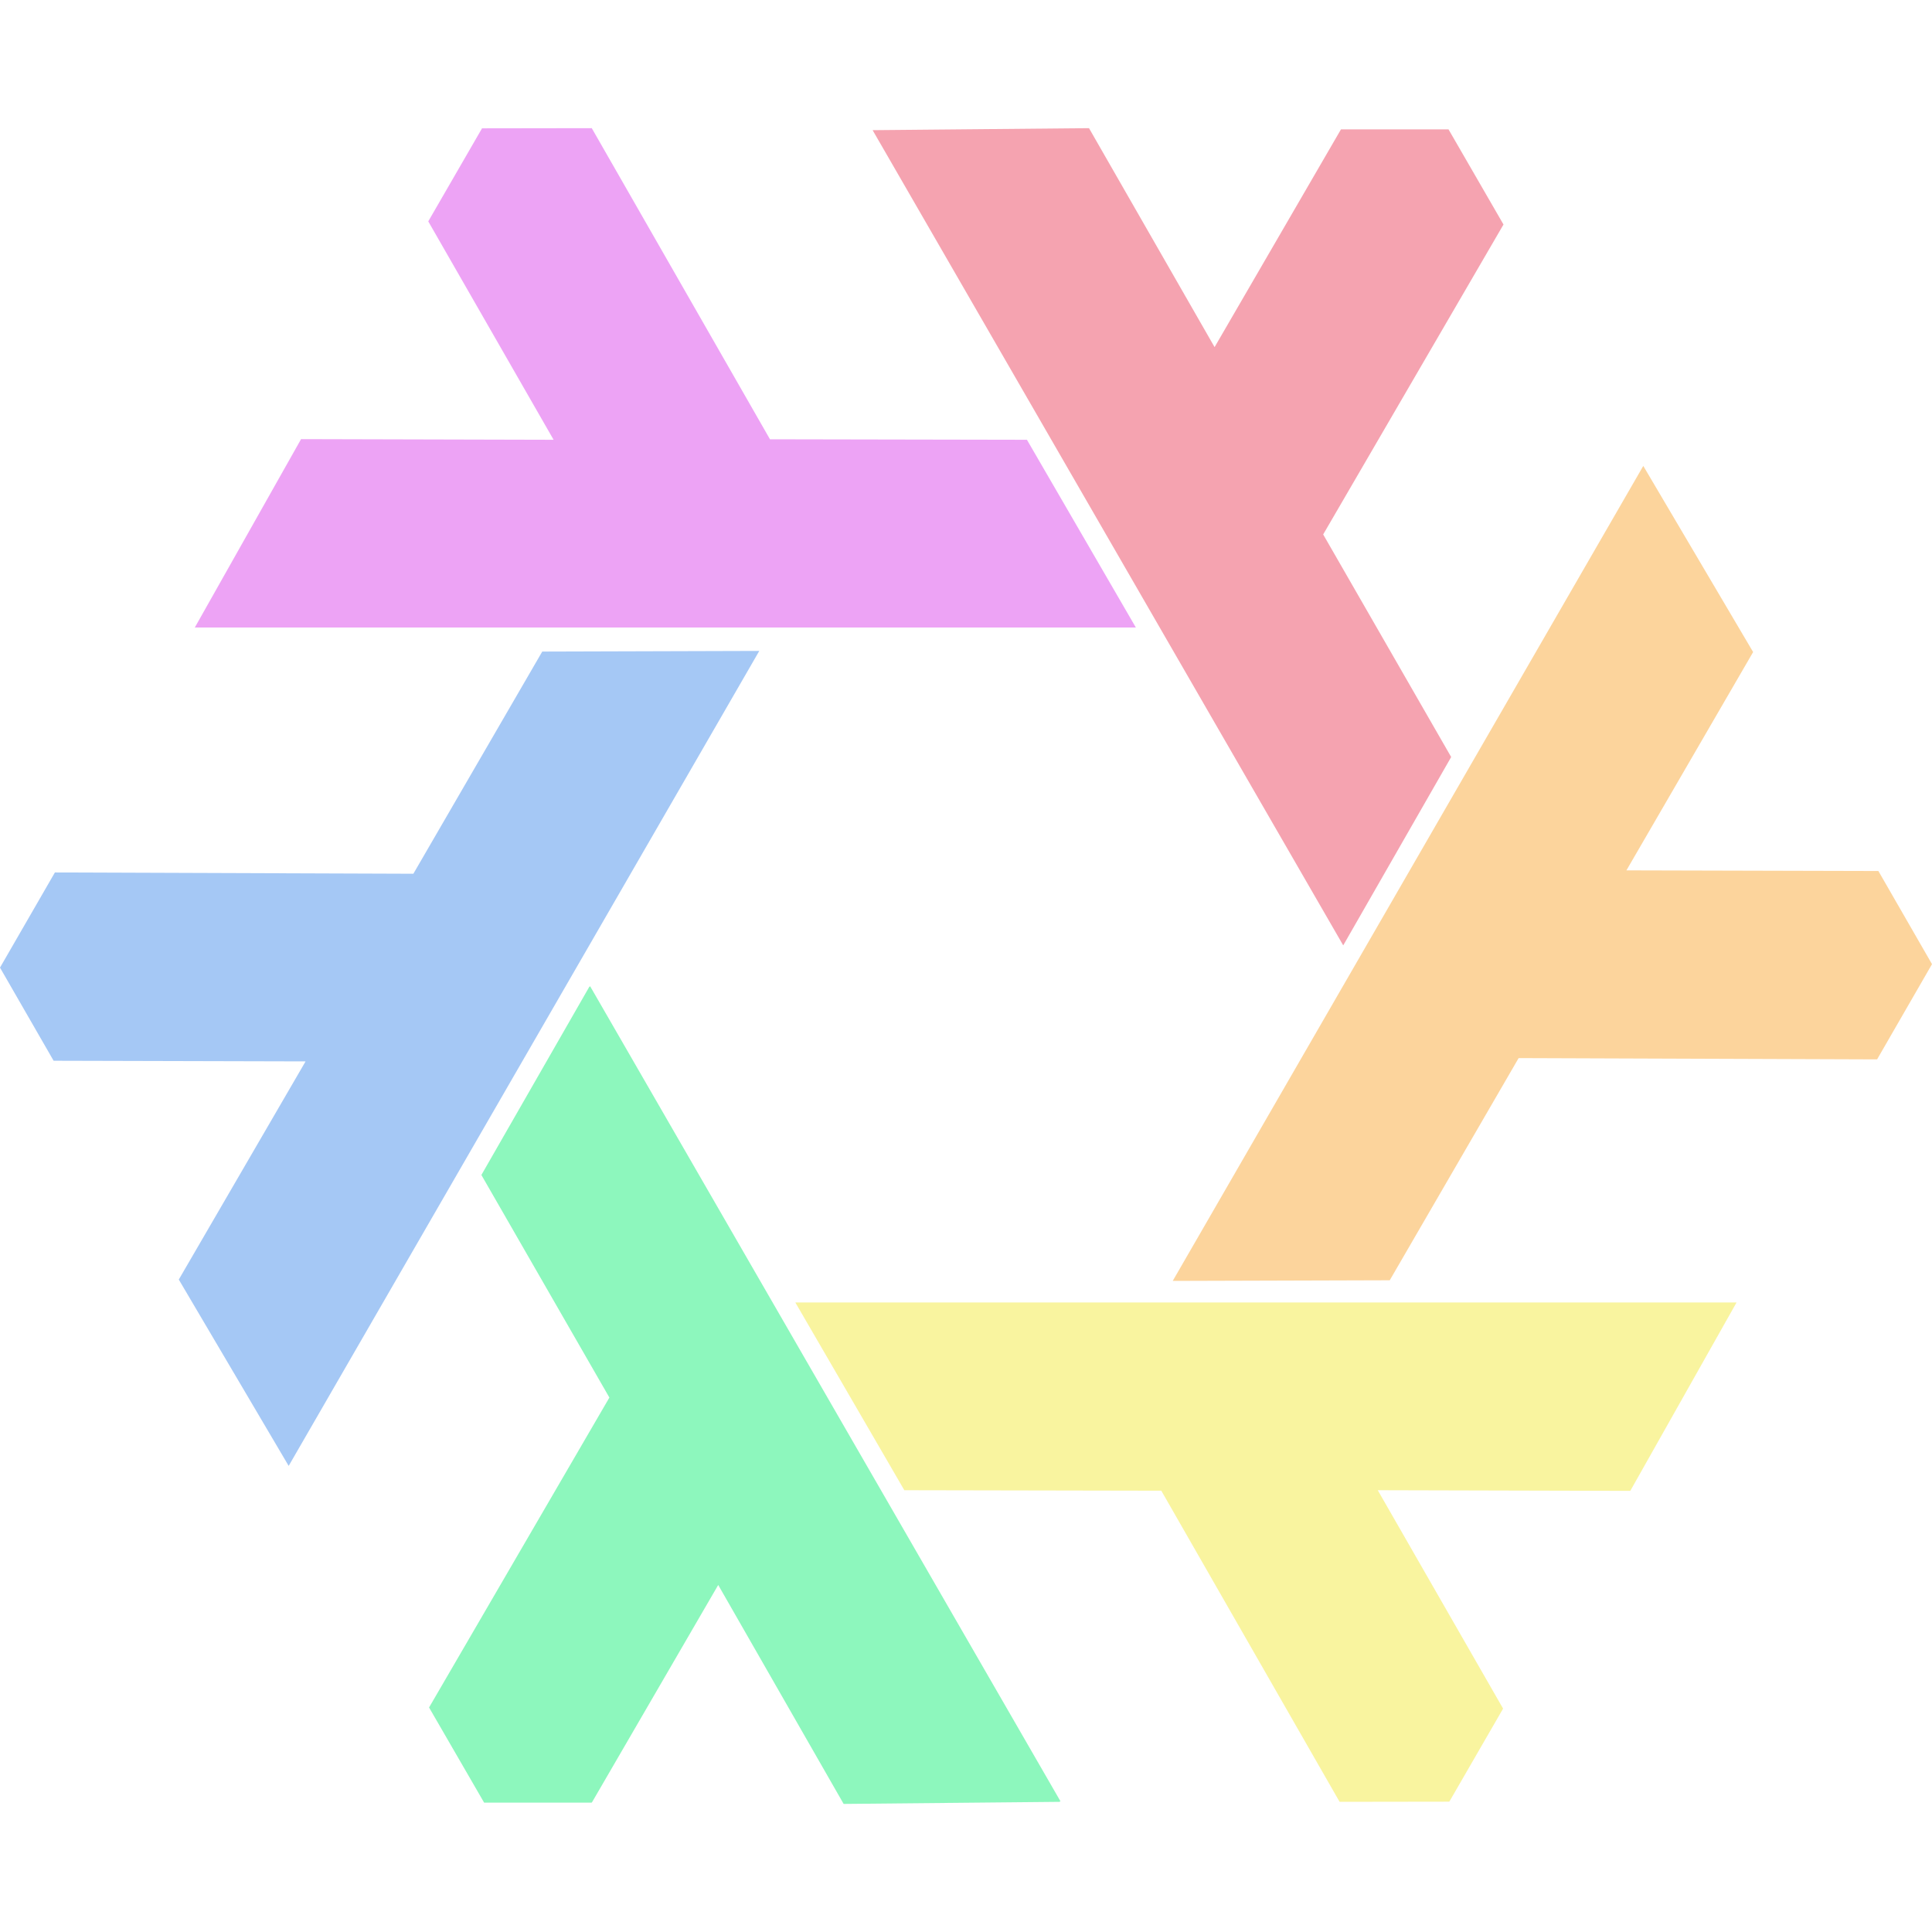
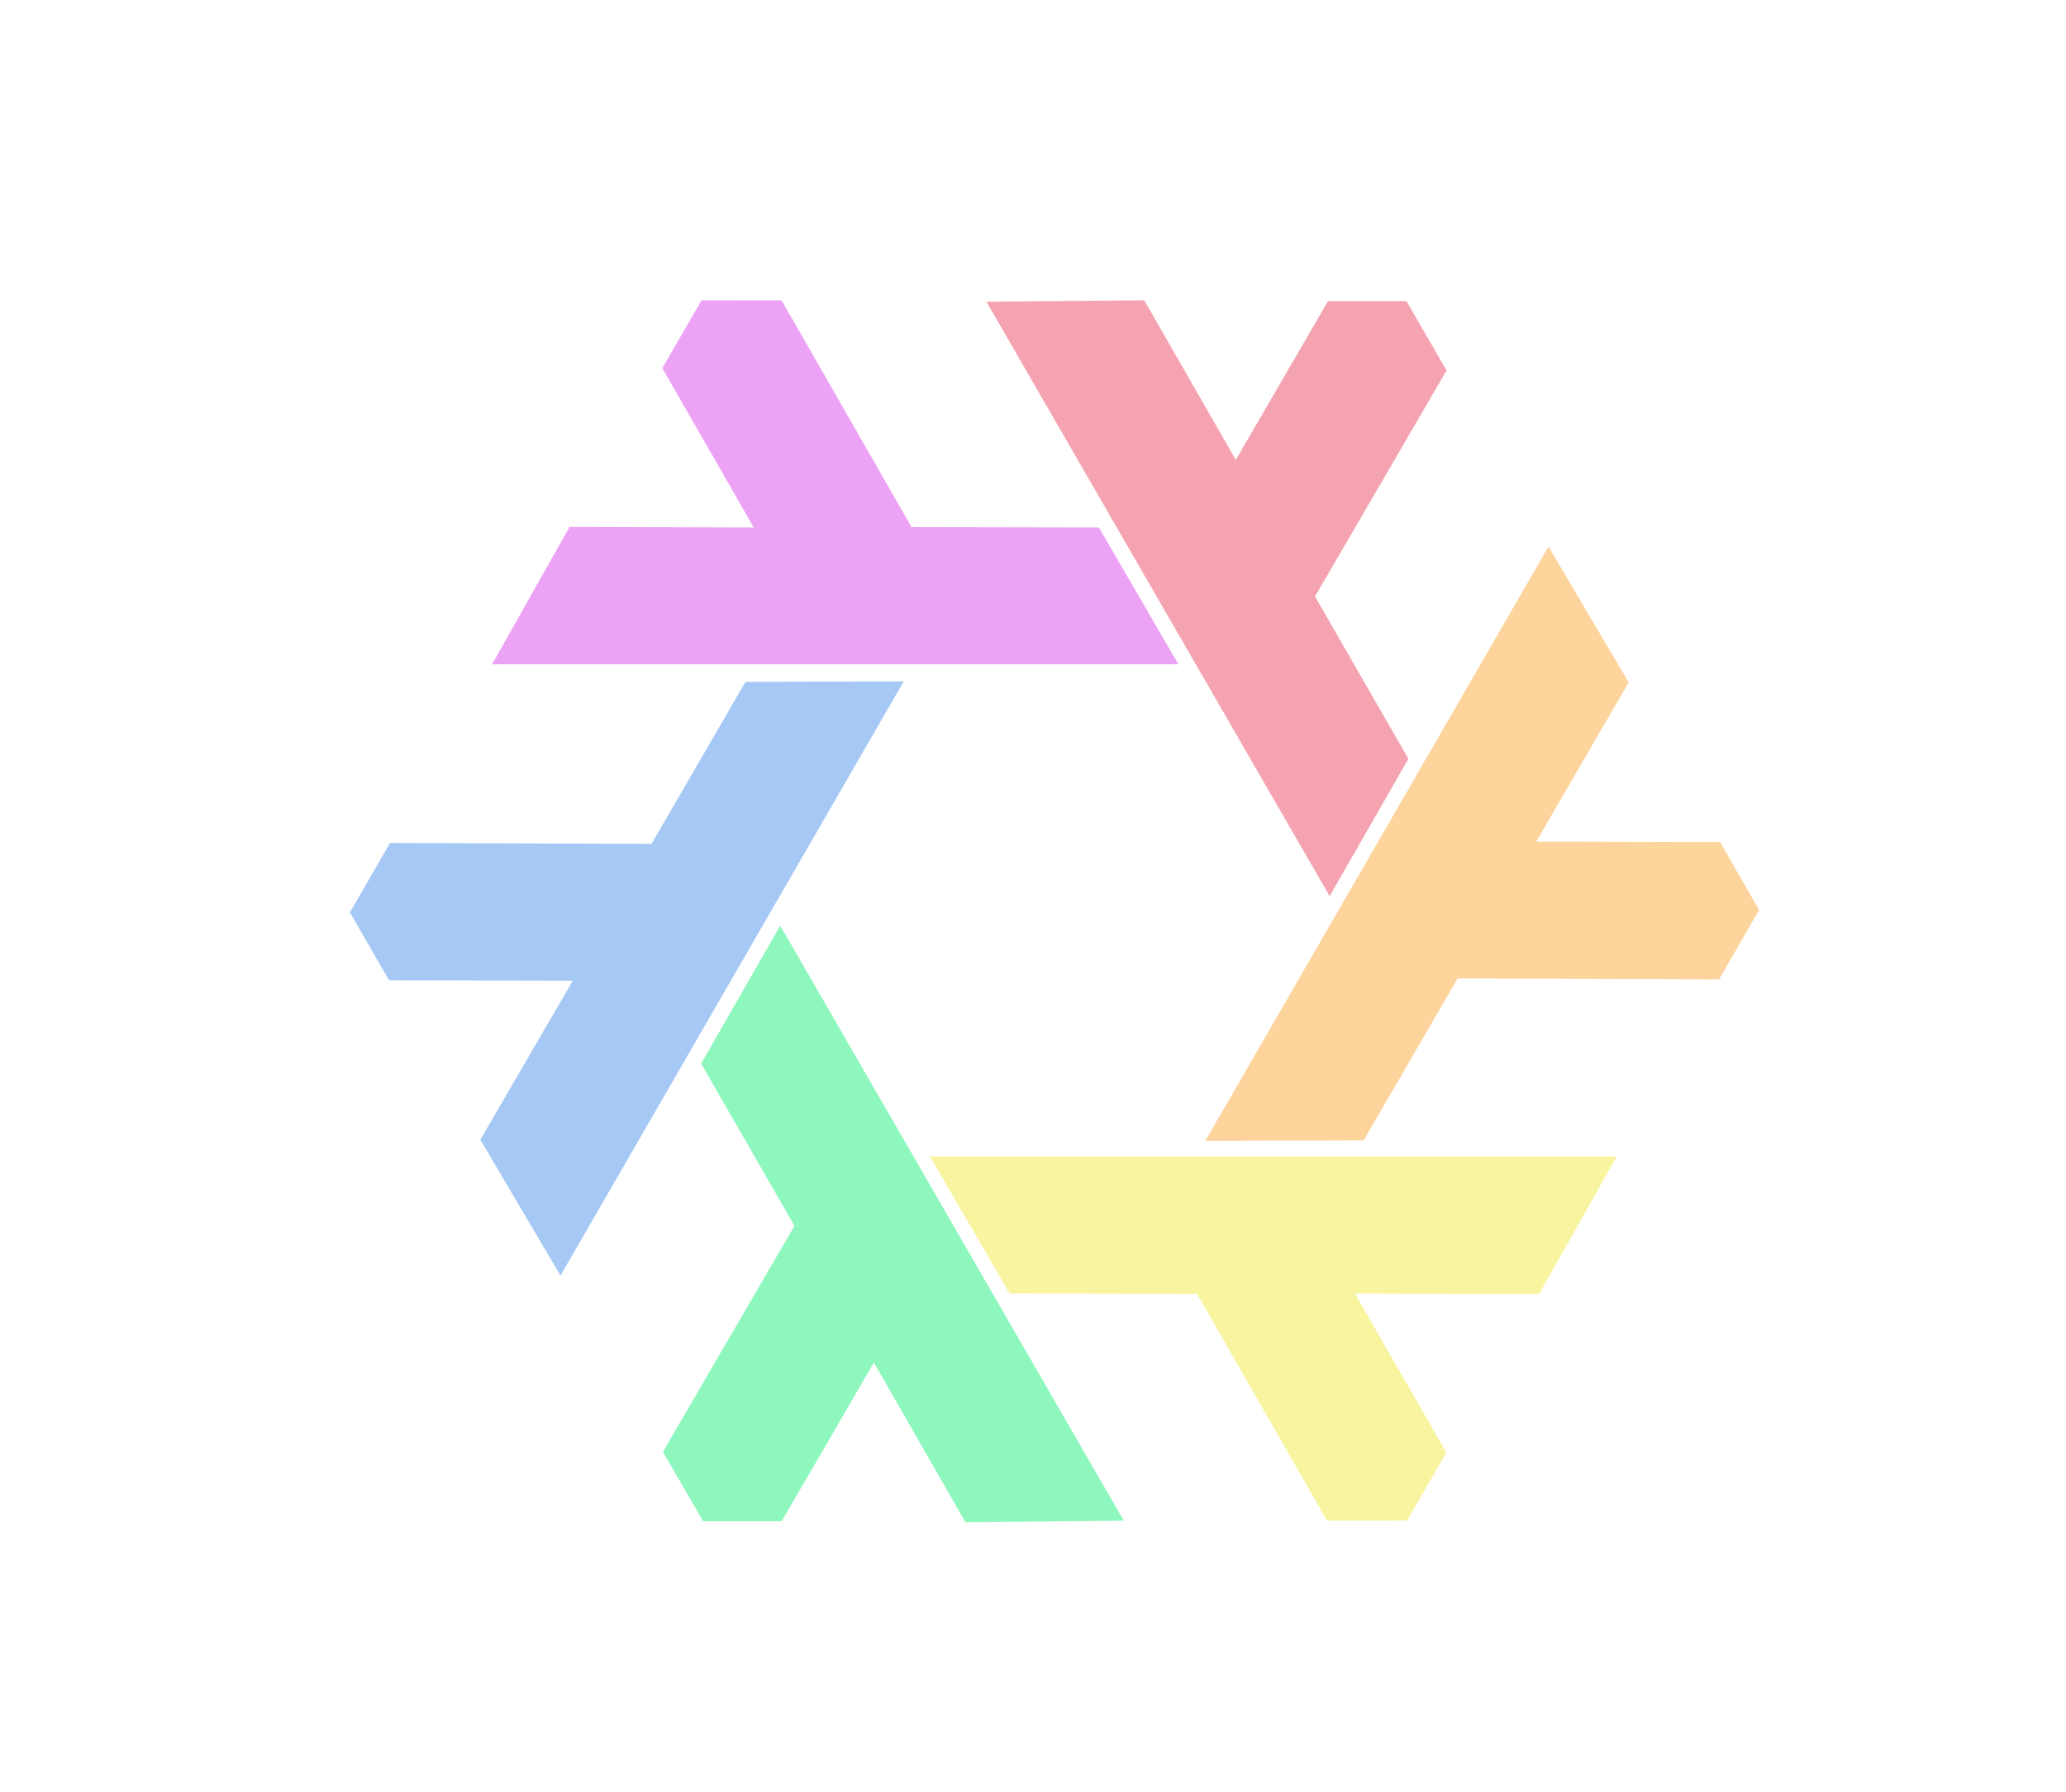
- <svg xmlns="http://www.w3.org/2000/svg" fill="#000000" width="800px" height="800px" viewBox="0 0 24 24" role="img" version="1.1" id="svg1">
+ <svg xmlns="http://www.w3.org/2000/svg" fill="#000000" width="800" height="693.9" viewBox="0 0 24 20.817" role="img" version="1.1" id="svg1">
  <defs id="defs1" />
-   <path d="m 9.88,16.18 1.354,2.332 3.192,0.006 2.215,3.865 1.363,-0.002 0.668,-1.156 -1.557,-2.713 3.137,0.008 1.32,-2.34 H 9.881 Z" id="path6" style="fill:#f9f49f;fill-opacity:1" />
-   <path d="m 7.33,12.25 -0.006,0.01 -0.002,-0.004 -1.342,2.34 1.59,2.765 -2.24,3.85 0.684,1.182 H 7.35 l 0.004,-0.006 h 0.001 l 1.567,-2.698 1.558,2.72 2.688,-0.026 -0.004,-0.006 h 0.01 z" id="path5" style="fill:#8df7bd;fill-opacity:1" />
-   <path d="M 9.432,8.086 6.736,8.094 5.135,10.854 0.682,10.838 0,12.02 l 0.666,1.157 3.13,0.008 -1.575,2.71 1.365,2.315 z" id="path4" style="fill:#a5c8f5;fill-opacity:1" />
-   <path d="m 20.414,5.787 -5.846,10.125 2.696,-0.008 1.601,-2.76 4.453,0.016 L 24,11.977 23.334,10.82 20.204,10.812 21.778,8.1 20.413,5.787 Z" id="path3" style="fill:#fcd49c;fill-opacity:1" />
-   <path d="m 13.527,1.592 -2.687,0.025 5.846,10.127 1.341,-2.34 -1.59,-2.765 2.24,-3.85 -0.683,-1.182 h -1.336 l -1.57,2.705 -1.56,-2.72 z" id="path2" style="fill:#f5a3b0;fill-opacity:1" />
-   <path d="M 7.352,1.592 5.988,1.594 5.32,2.75 6.877,5.463 3.74,5.455 2.42,7.795 H 14.11 L 12.757,5.463 9.565,5.457 7.351,1.592 Z" id="path1" style="fill:#eda3f5;fill-opacity:1" />
+   <path d="m 10.804,13.438 0.924,1.591 2.177,0.004 1.511,2.636 0.93,-0.001 0.456,-0.788 -1.062,-1.85 2.14,0.005 0.9,-1.596 h -7.974 z" id="path6" style="fill:#f9f49f;fill-opacity:1;stroke-width:0.682" />
+   <path d="m 9.065,10.758 -0.004,0.007 -0.001,-0.003 -0.915,1.596 1.084,1.886 -1.528,2.626 0.467,0.806 h 0.911 l 0.003,-0.004 h 6.82e-4 l 1.069,-1.84 1.063,1.855 1.833,-0.018 -0.003,-0.004 h 0.007 z" id="path5" style="fill:#8df7bd;fill-opacity:1;stroke-width:0.682" />
+   <path d="M 10.498,7.918 8.66,7.923 7.568,9.806 4.531,9.795 4.065,10.601 l 0.454,0.789 2.135,0.005 -1.074,1.848 0.931,1.579 z" id="path4" style="fill:#a5c8f5;fill-opacity:1;stroke-width:0.682" />
+   <path d="m 17.989,6.35 -3.987,6.906 1.839,-0.005 1.092,-1.882 3.037,0.011 0.465,-0.807 -0.454,-0.789 -2.135,-0.005 1.074,-1.85 -0.931,-1.578 z" id="path3" style="fill:#fcd49c;fill-opacity:1;stroke-width:0.682" />
+   <path d="M 13.291,3.489 11.459,3.506 15.446,10.413 16.361,8.817 15.276,6.931 16.804,4.305 16.338,3.499 h -0.911 l -1.071,1.845 -1.064,-1.855 z" id="path2" style="fill:#f5a3b0;fill-opacity:1;stroke-width:0.682" />
+   <path d="M 9.08,3.489 8.149,3.49 7.694,4.278 8.756,6.129 6.616,6.123 5.716,7.719 H 13.689 L 12.766,6.129 10.589,6.125 9.079,3.489 Z" id="path1" style="fill:#eda3f5;fill-opacity:1;stroke-width:0.682" />
</svg>
